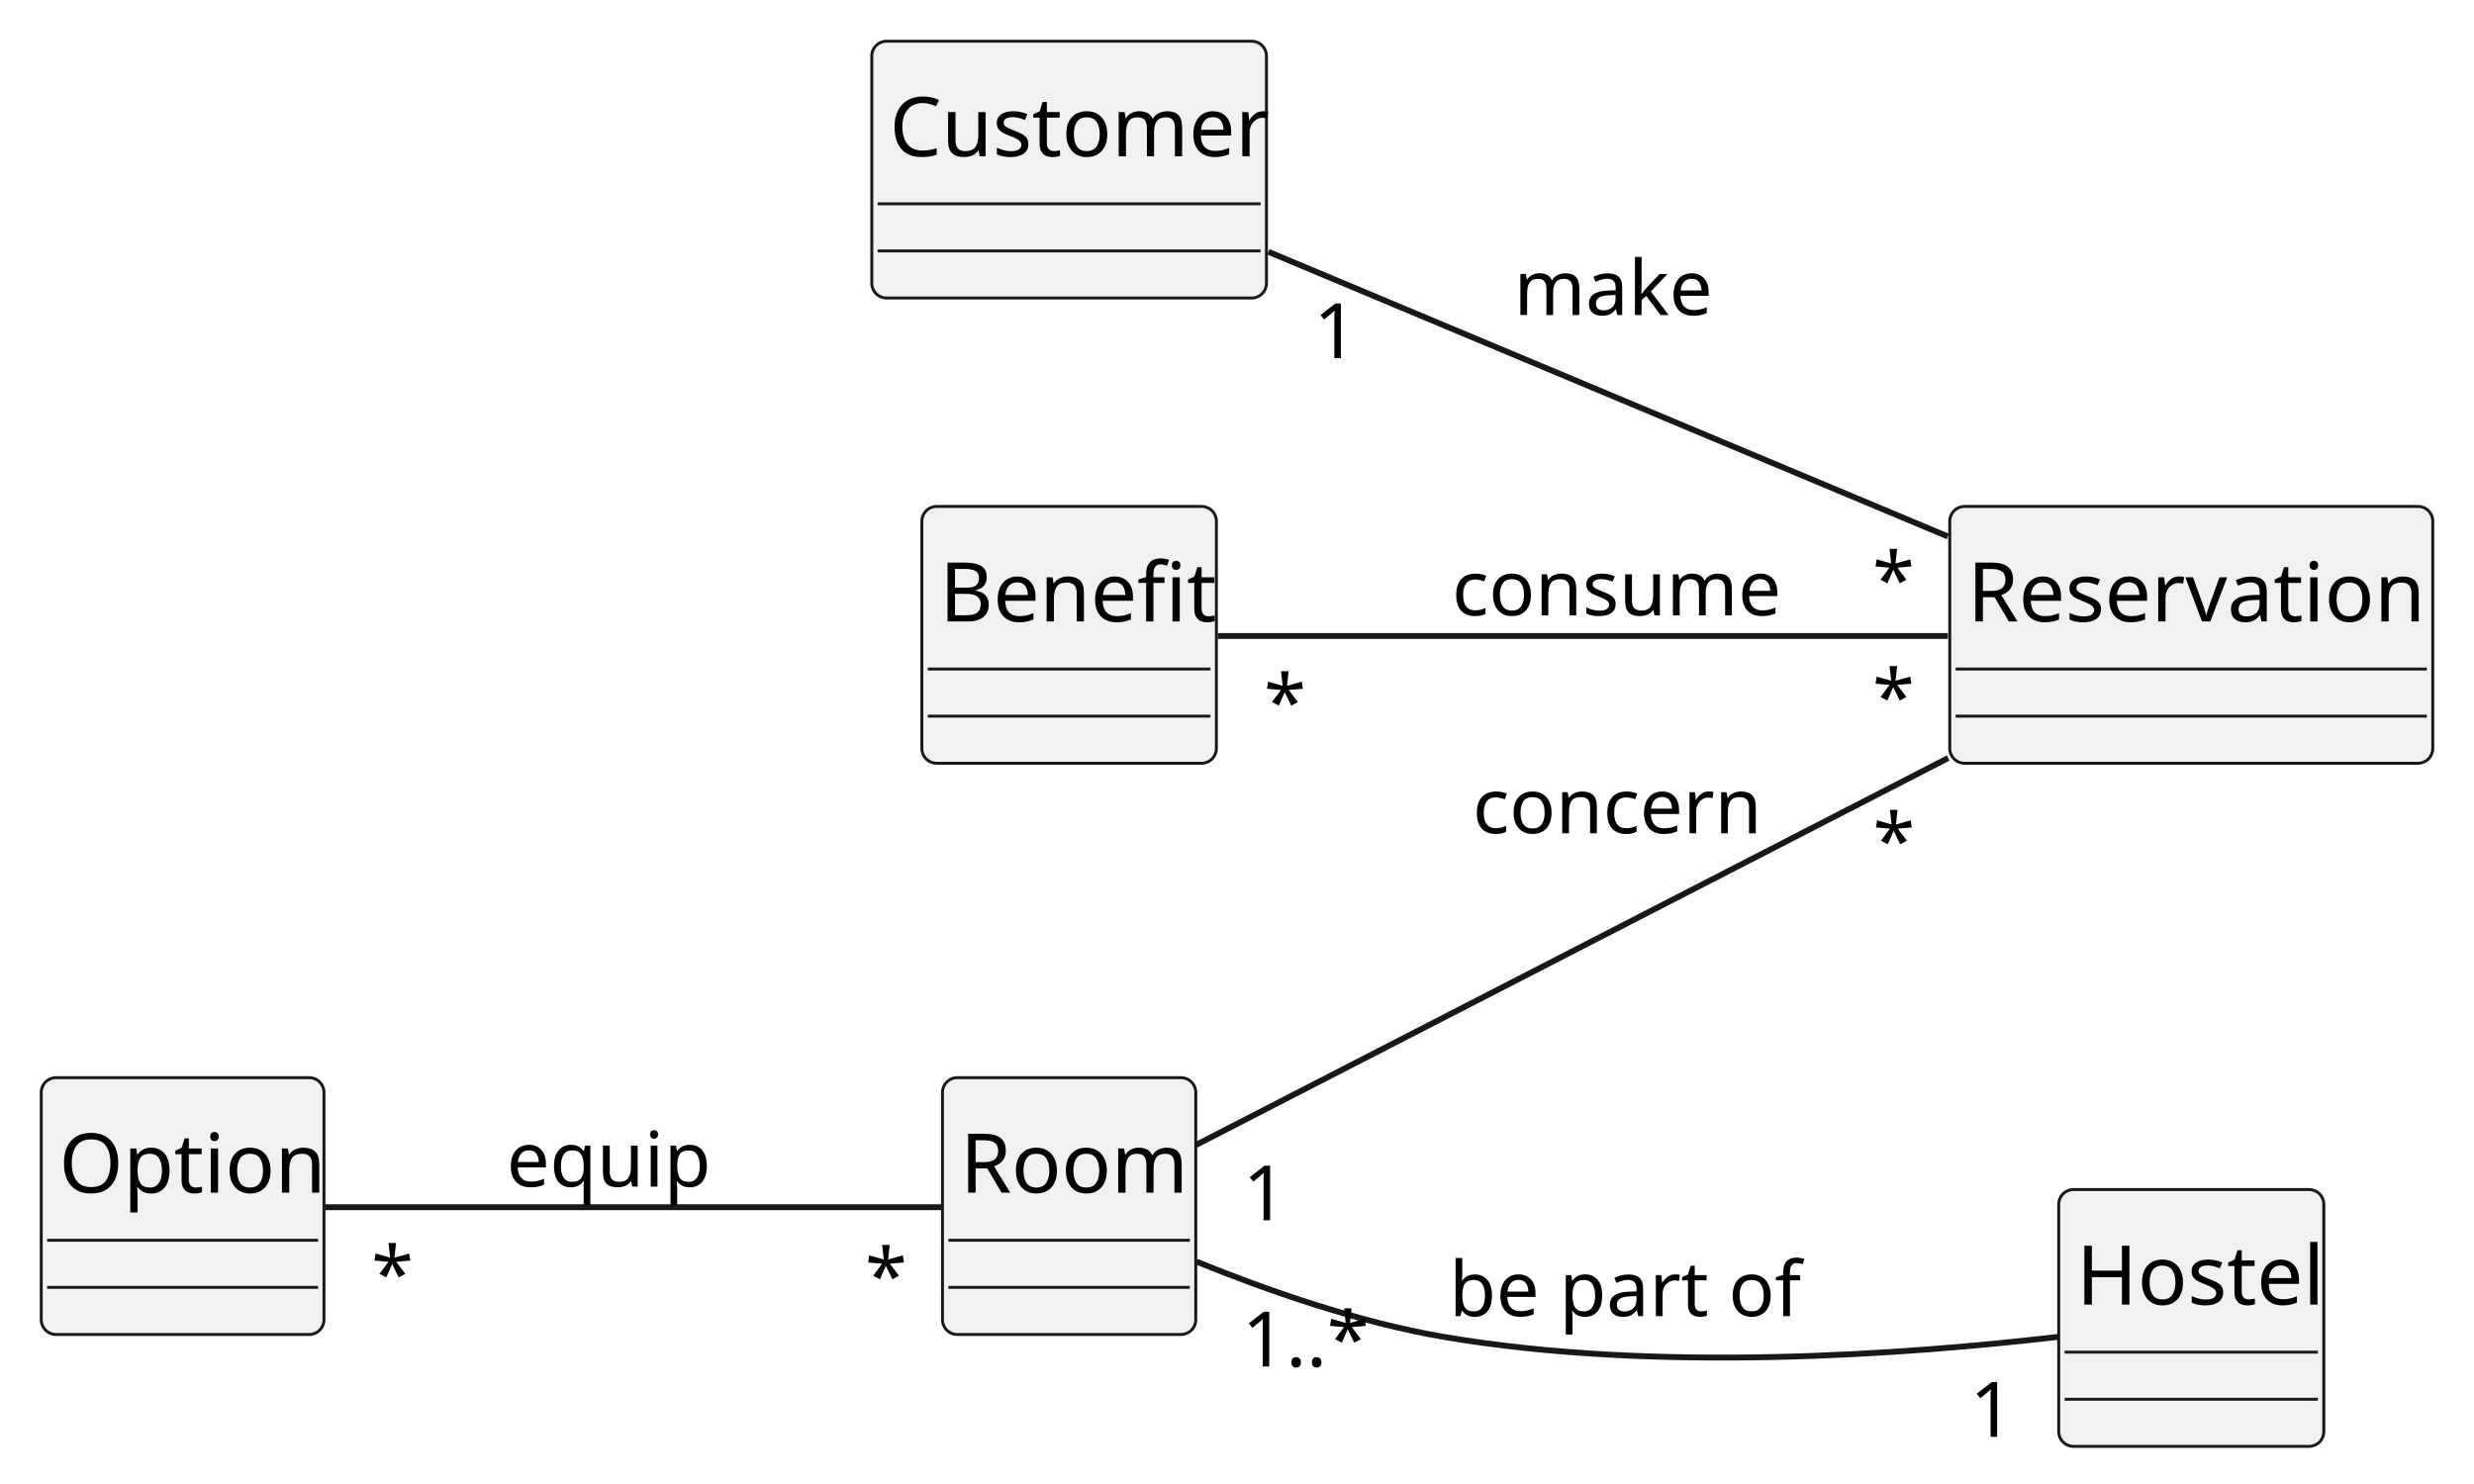
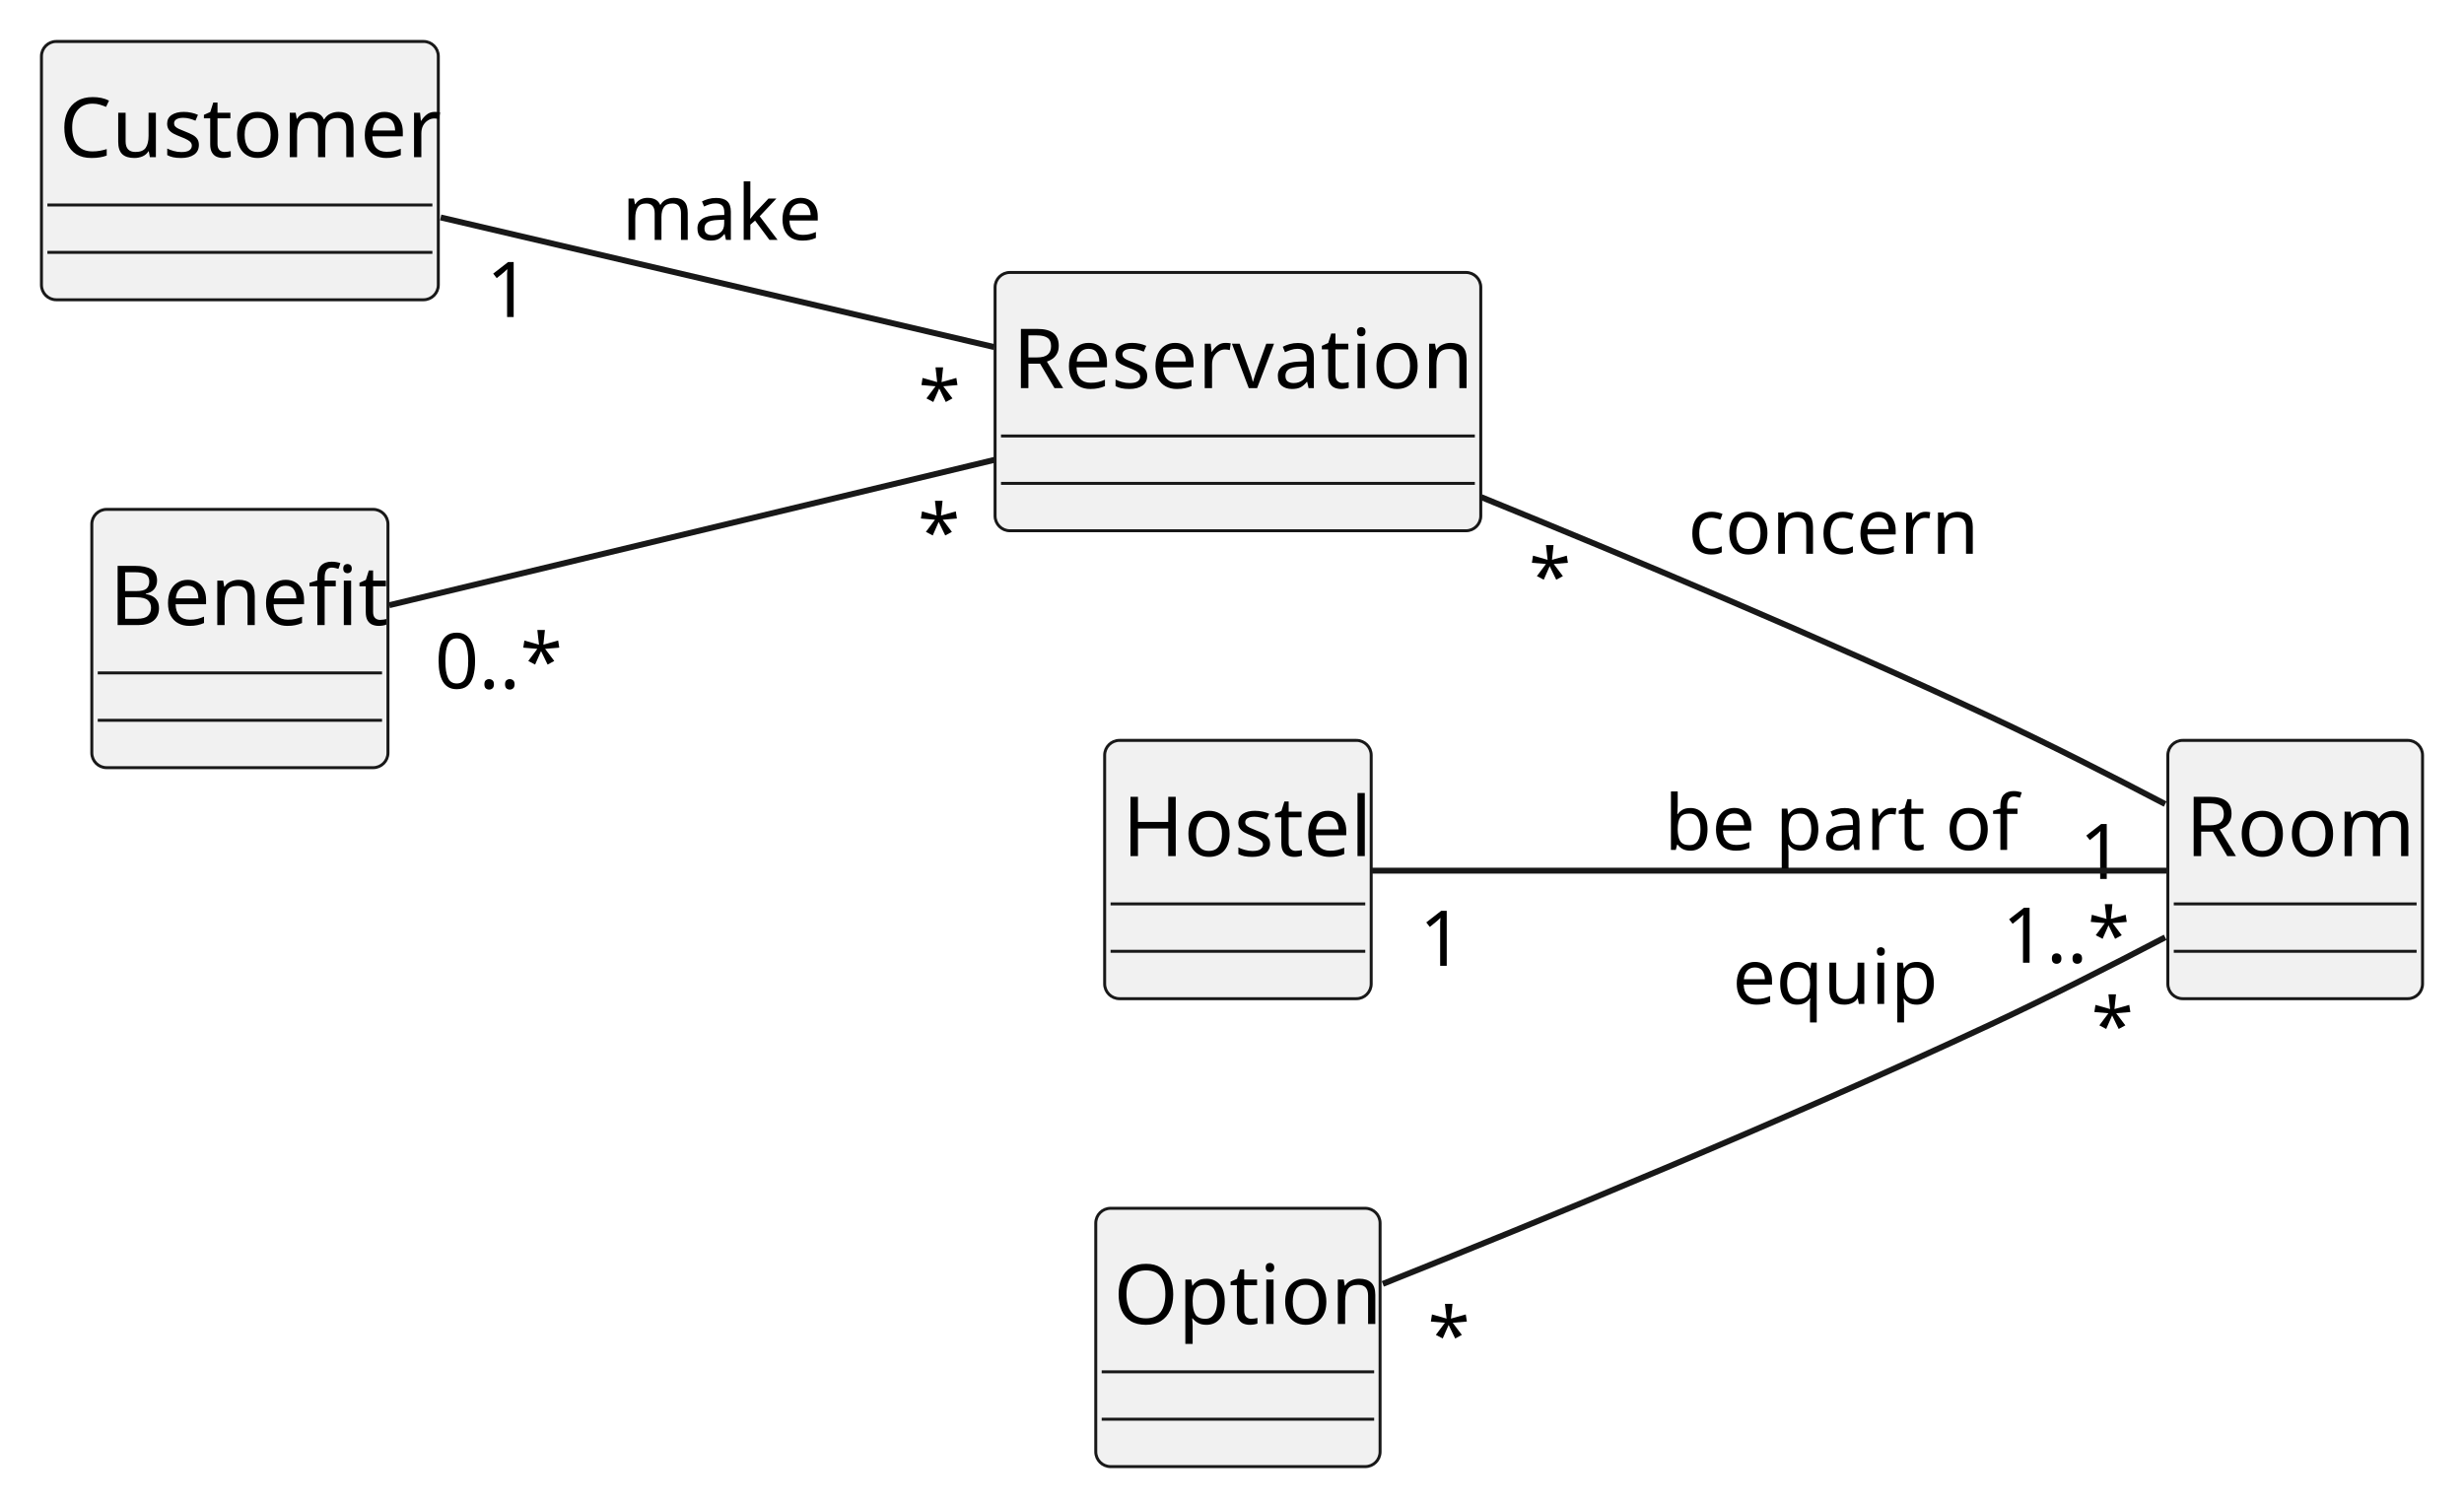
- <svg xmlns="http://www.w3.org/2000/svg" contentStyleType="text/css" height="252px" preserveAspectRatio="none" style="width:420px;height:252px;background:#FFFFFF;" version="1.1" viewBox="0 0 420 252" width="420px" zoomAndPan="magnify">
+ <svg xmlns="http://www.w3.org/2000/svg" contentStyleType="text/css" height="254px" preserveAspectRatio="none" style="width:416px;height:254px;background:#FFFFFF;" version="1.1" viewBox="0 0 416 254" width="416px" zoomAndPan="magnify">
  <defs />
  <g>
    <g id="elem_Customer">
-       <rect codeLine="4" fill="#F1F1F1" height="43.609" id="Customer" rx="2.5" ry="2.5" style="stroke:#181818;stroke-width:0.5;" width="67" x="148" y="7" />
-       <text fill="#000000" font-family="sans-serif" font-size="14" lengthAdjust="spacing" textLength="61" x="151" y="26.533">Customer</text>
-       <line style="stroke:#181818;stroke-width:0.5;" x1="149" x2="214" y1="34.609" y2="34.609" />
-       <line style="stroke:#181818;stroke-width:0.5;" x1="149" x2="214" y1="42.609" y2="42.609" />
+       <rect codeLine="5" fill="#F1F1F1" height="43.609" id="Customer" rx="2.5" ry="2.5" style="stroke:#181818;stroke-width:0.5;" width="67" x="7" y="7" />
+       <text fill="#000000" font-family="sans-serif" font-size="14" lengthAdjust="spacing" textLength="61" x="10" y="26.533">Customer</text>
+       <line style="stroke:#181818;stroke-width:0.5;" x1="8" x2="73" y1="34.609" y2="34.609" />
+       <line style="stroke:#181818;stroke-width:0.5;" x1="8" x2="73" y1="42.609" y2="42.609" />
+     </g>
+     <g id="elem_Room">
+       <rect codeLine="6" fill="#F1F1F1" height="43.609" id="Room" rx="2.5" ry="2.5" style="stroke:#181818;stroke-width:0.5;" width="43" x="366" y="125" />
+       <text fill="#000000" font-family="sans-serif" font-size="14" lengthAdjust="spacing" textLength="37" x="369" y="144.533">Room</text>
+       <line style="stroke:#181818;stroke-width:0.5;" x1="367" x2="408" y1="152.609" y2="152.609" />
+       <line style="stroke:#181818;stroke-width:0.5;" x1="367" x2="408" y1="160.609" y2="160.609" />
+     </g>
+     <g id="elem_Reservation">
+       <rect codeLine="7" fill="#F1F1F1" height="43.609" id="Reservation" rx="2.5" ry="2.5" style="stroke:#181818;stroke-width:0.5;" width="82" x="168" y="46" />
+       <text fill="#000000" font-family="sans-serif" font-size="14" lengthAdjust="spacing" textLength="76" x="171" y="65.533">Reservation</text>
+       <line style="stroke:#181818;stroke-width:0.5;" x1="169" x2="249" y1="73.609" y2="73.609" />
+       <line style="stroke:#181818;stroke-width:0.5;" x1="169" x2="249" y1="81.609" y2="81.609" />
    </g>
    <g id="elem_Hostel">
-       <rect codeLine="7" fill="#F1F1F1" height="43.609" id="Hostel" rx="2.5" ry="2.5" style="stroke:#181818;stroke-width:0.5;" width="45" x="349.5" y="202" />
-       <text fill="#000000" font-family="sans-serif" font-size="14" lengthAdjust="spacing" textLength="39" x="352.5" y="221.533">Hostel</text>
-       <line style="stroke:#181818;stroke-width:0.5;" x1="350.5" x2="393.5" y1="229.609" y2="229.609" />
-       <line style="stroke:#181818;stroke-width:0.5;" x1="350.5" x2="393.5" y1="237.609" y2="237.609" />
-     </g>
-     <g id="elem_Room">
-       <rect codeLine="10" fill="#F1F1F1" height="43.609" id="Room" rx="2.5" ry="2.5" style="stroke:#181818;stroke-width:0.5;" width="43" x="160" y="183" />
-       <text fill="#000000" font-family="sans-serif" font-size="14" lengthAdjust="spacing" textLength="37" x="163" y="202.533">Room</text>
-       <line style="stroke:#181818;stroke-width:0.5;" x1="161" x2="202" y1="210.609" y2="210.609" />
-       <line style="stroke:#181818;stroke-width:0.5;" x1="161" x2="202" y1="218.609" y2="218.609" />
-     </g>
-     <g id="elem_Reservation">
-       <rect codeLine="13" fill="#F1F1F1" height="43.609" id="Reservation" rx="2.5" ry="2.5" style="stroke:#181818;stroke-width:0.5;" width="82" x="331" y="86" />
-       <text fill="#000000" font-family="sans-serif" font-size="14" lengthAdjust="spacing" textLength="76" x="334" y="105.533">Reservation</text>
-       <line style="stroke:#181818;stroke-width:0.5;" x1="332" x2="412" y1="113.609" y2="113.609" />
-       <line style="stroke:#181818;stroke-width:0.5;" x1="332" x2="412" y1="121.609" y2="121.609" />
+       <rect codeLine="8" fill="#F1F1F1" height="43.609" id="Hostel" rx="2.5" ry="2.5" style="stroke:#181818;stroke-width:0.5;" width="45" x="186.5" y="125" />
+       <text fill="#000000" font-family="sans-serif" font-size="14" lengthAdjust="spacing" textLength="39" x="189.5" y="144.533">Hostel</text>
+       <line style="stroke:#181818;stroke-width:0.5;" x1="187.5" x2="230.5" y1="152.609" y2="152.609" />
+       <line style="stroke:#181818;stroke-width:0.5;" x1="187.5" x2="230.5" y1="160.609" y2="160.609" />
    </g>
    <g id="elem_Benefit">
-       <rect codeLine="16" fill="#F1F1F1" height="43.609" id="Benefit" rx="2.5" ry="2.5" style="stroke:#181818;stroke-width:0.5;" width="50" x="156.5" y="86" />
-       <text fill="#000000" font-family="sans-serif" font-size="14" lengthAdjust="spacing" textLength="44" x="159.5" y="105.533">Benefit</text>
-       <line style="stroke:#181818;stroke-width:0.5;" x1="157.5" x2="205.5" y1="113.609" y2="113.609" />
-       <line style="stroke:#181818;stroke-width:0.5;" x1="157.5" x2="205.5" y1="121.609" y2="121.609" />
+       <rect codeLine="9" fill="#F1F1F1" height="43.609" id="Benefit" rx="2.5" ry="2.5" style="stroke:#181818;stroke-width:0.5;" width="50" x="15.5" y="86" />
+       <text fill="#000000" font-family="sans-serif" font-size="14" lengthAdjust="spacing" textLength="44" x="18.5" y="105.533">Benefit</text>
+       <line style="stroke:#181818;stroke-width:0.5;" x1="16.5" x2="64.5" y1="113.609" y2="113.609" />
+       <line style="stroke:#181818;stroke-width:0.5;" x1="16.5" x2="64.5" y1="121.609" y2="121.609" />
    </g>
    <g id="elem_Option">
-       <rect codeLine="19" fill="#F1F1F1" height="43.609" id="Option" rx="2.5" ry="2.5" style="stroke:#181818;stroke-width:0.5;" width="48" x="7" y="183" />
-       <text fill="#000000" font-family="sans-serif" font-size="14" lengthAdjust="spacing" textLength="42" x="10" y="202.533">Option</text>
-       <line style="stroke:#181818;stroke-width:0.5;" x1="8" x2="54" y1="210.609" y2="210.609" />
-       <line style="stroke:#181818;stroke-width:0.5;" x1="8" x2="54" y1="218.609" y2="218.609" />
-     </g>
-     <g id="link_Room_Hostel">
-       <path codeLine="23" d="M203.15,214.25 C215.11,219.11 230.6,224.54 245,227 C281.24,233.19 324.18,229.96 349.42,227.01 " fill="none" id="Room-Hostel" style="stroke:#181818;stroke-width:1.0;" />
-       <text fill="#000000" font-family="sans-serif" font-size="13" lengthAdjust="spacing" textLength="54" x="246" y="223.495">be part of</text>
-       <text fill="#000000" font-family="sans-serif" font-size="13" lengthAdjust="spacing" textLength="20" x="210.865" y="232.04">1..*</text>
-       <text fill="#000000" font-family="sans-serif" font-size="13" lengthAdjust="spacing" textLength="7" x="334.433" y="243.991">1</text>
-     </g>
-     <g id="link_Room_Reservation">
-       <path codeLine="24" d="M203.03,194.43 C233.57,178.72 291.55,148.89 330.74,128.72 " fill="none" id="Room-Reservation" style="stroke:#181818;stroke-width:1.0;" />
-       <text fill="#000000" font-family="sans-serif" font-size="13" lengthAdjust="spacing" textLength="46" x="250" y="141.495">concern</text>
-       <text fill="#000000" font-family="sans-serif" font-size="13" lengthAdjust="spacing" textLength="7" x="211.008" y="207.224">1</text>
-       <text fill="#000000" font-family="sans-serif" font-size="13" lengthAdjust="spacing" textLength="5" x="317.945" y="147.397">*</text>
+       <rect codeLine="10" fill="#F1F1F1" height="43.609" id="Option" rx="2.5" ry="2.5" style="stroke:#181818;stroke-width:0.5;" width="48" x="185" y="204" />
+       <text fill="#000000" font-family="sans-serif" font-size="14" lengthAdjust="spacing" textLength="42" x="188" y="223.533">Option</text>
+       <line style="stroke:#181818;stroke-width:0.5;" x1="186" x2="232" y1="231.609" y2="231.609" />
+       <line style="stroke:#181818;stroke-width:0.5;" x1="186" x2="232" y1="239.609" y2="239.609" />
    </g>
    <g id="link_Customer_Reservation">
-       <path codeLine="25" d="M215.33,42.76 C247.4,56.2 296.27,76.68 330.68,91.1 " fill="none" id="Customer-Reservation" style="stroke:#181818;stroke-width:1.0;" />
-       <text fill="#000000" font-family="sans-serif" font-size="13" lengthAdjust="spacing" textLength="32" x="257" y="53.495">make</text>
-       <text fill="#000000" font-family="sans-serif" font-size="13" lengthAdjust="spacing" textLength="7" x="223.029" y="60.82">1</text>
-       <text fill="#000000" font-family="sans-serif" font-size="13" lengthAdjust="spacing" textLength="5" x="317.875" y="103.076">*</text>
+       <path codeLine="13" d="M74.4,36.71 C101.22,42.99 139.21,51.89 167.82,58.59 " fill="none" id="Customer-Reservation" style="stroke:#181818;stroke-width:1.0;" />
+       <text fill="#000000" font-family="sans-serif" font-size="13" lengthAdjust="spacing" textLength="32" x="105" y="40.495">make</text>
+       <text fill="#000000" font-family="sans-serif" font-size="13" lengthAdjust="spacing" textLength="7" x="82.114" y="53.522">1</text>
+       <text fill="#000000" font-family="sans-serif" font-size="13" lengthAdjust="spacing" textLength="5" x="155.04" y="71.9">*</text>
+     </g>
+     <g id="link_Reservation_Room">
+       <path codeLine="14" d="M250.07,83.93 C275,94.07 307.62,107.75 336,121 C345.83,125.59 356.53,131.03 365.55,135.75 " fill="none" id="Reservation-Room" style="stroke:#181818;stroke-width:1.0;" />
+       <text fill="#000000" font-family="sans-serif" font-size="13" lengthAdjust="spacing" textLength="46" x="285" y="93.495">concern</text>
+       <text fill="#000000" font-family="sans-serif" font-size="13" lengthAdjust="spacing" textLength="5" x="258.103" y="101.906">*</text>
+       <text fill="#000000" font-family="sans-serif" font-size="13" lengthAdjust="spacing" textLength="7" x="351.074" y="148.399">1</text>
+     </g>
+     <g id="link_Hostel_Room">
+       <path codeLine="15" d="M231.64,147 C265.89,147 332.12,147 365.78,147 " fill="none" id="Hostel-Room" style="stroke:#181818;stroke-width:1.0;" />
+       <text fill="#000000" font-family="sans-serif" font-size="13" lengthAdjust="spacing" textLength="54" x="281" y="143.495">be part of</text>
+       <text fill="#000000" font-family="sans-serif" font-size="13" lengthAdjust="spacing" textLength="7" x="239.645" y="163.059">1</text>
+       <text fill="#000000" font-family="sans-serif" font-size="13" lengthAdjust="spacing" textLength="20" x="338.048" y="162.536">1..*</text>
    </g>
    <g id="link_Benefit_Reservation">
-       <path codeLine="26" d="M206.76,108 C238.08,108 293.03,108 330.68,108 " fill="none" id="Benefit-Reservation" style="stroke:#181818;stroke-width:1.0;" />
-       <text fill="#000000" font-family="sans-serif" font-size="13" lengthAdjust="spacing" textLength="53" x="246.5" y="104.495">consume</text>
-       <text fill="#000000" font-family="sans-serif" font-size="13" lengthAdjust="spacing" textLength="5" x="214.567" y="123.85">*</text>
-       <text fill="#000000" font-family="sans-serif" font-size="13" lengthAdjust="spacing" textLength="5" x="317.875" y="122.986">*</text>
+       <path codeLine="16" d="M65.71,102.18 C92.5,95.75 136.09,85.28 167.97,77.62 " fill="none" id="Benefit-Reservation" style="stroke:#181818;stroke-width:1.0;" />
+       <text fill="#000000" font-family="sans-serif" font-size="13" lengthAdjust="spacing" textLength="20" x="73.412" y="116.233">0..*</text>
+       <text fill="#000000" font-family="sans-serif" font-size="13" lengthAdjust="spacing" textLength="5" x="154.944" y="94.432">*</text>
    </g>
    <g id="link_Option_Room">
-       <path codeLine="27" d="M55.2,205 C83.92,205 132.37,205 159.85,205 " fill="none" id="Option-Room" style="stroke:#181818;stroke-width:1.0;" />
-       <text fill="#000000" font-family="sans-serif" font-size="13" lengthAdjust="spacing" textLength="31" x="86" y="201.495">equip</text>
-       <text fill="#000000" font-family="sans-serif" font-size="13" lengthAdjust="spacing" textLength="5" x="63.043" y="220.954">*</text>
-       <text fill="#000000" font-family="sans-serif" font-size="13" lengthAdjust="spacing" textLength="5" x="146.85" y="221.268">*</text>
+       <path codeLine="17" d="M233.46,216.76 C258.94,206.59 300.73,189.47 336,173 C345.83,168.41 356.53,162.97 365.55,158.25 " fill="none" id="Option-Room" style="stroke:#181818;stroke-width:1.0;" />
+       <text fill="#000000" font-family="sans-serif" font-size="13" lengthAdjust="spacing" textLength="31" x="292.5" y="169.495">equip</text>
+       <text fill="#000000" font-family="sans-serif" font-size="13" lengthAdjust="spacing" textLength="5" x="241.042" y="230.011">*</text>
+       <text fill="#000000" font-family="sans-serif" font-size="13" lengthAdjust="spacing" textLength="5" x="353.062" y="177.754">*</text>
    </g>
  </g>
</svg>
